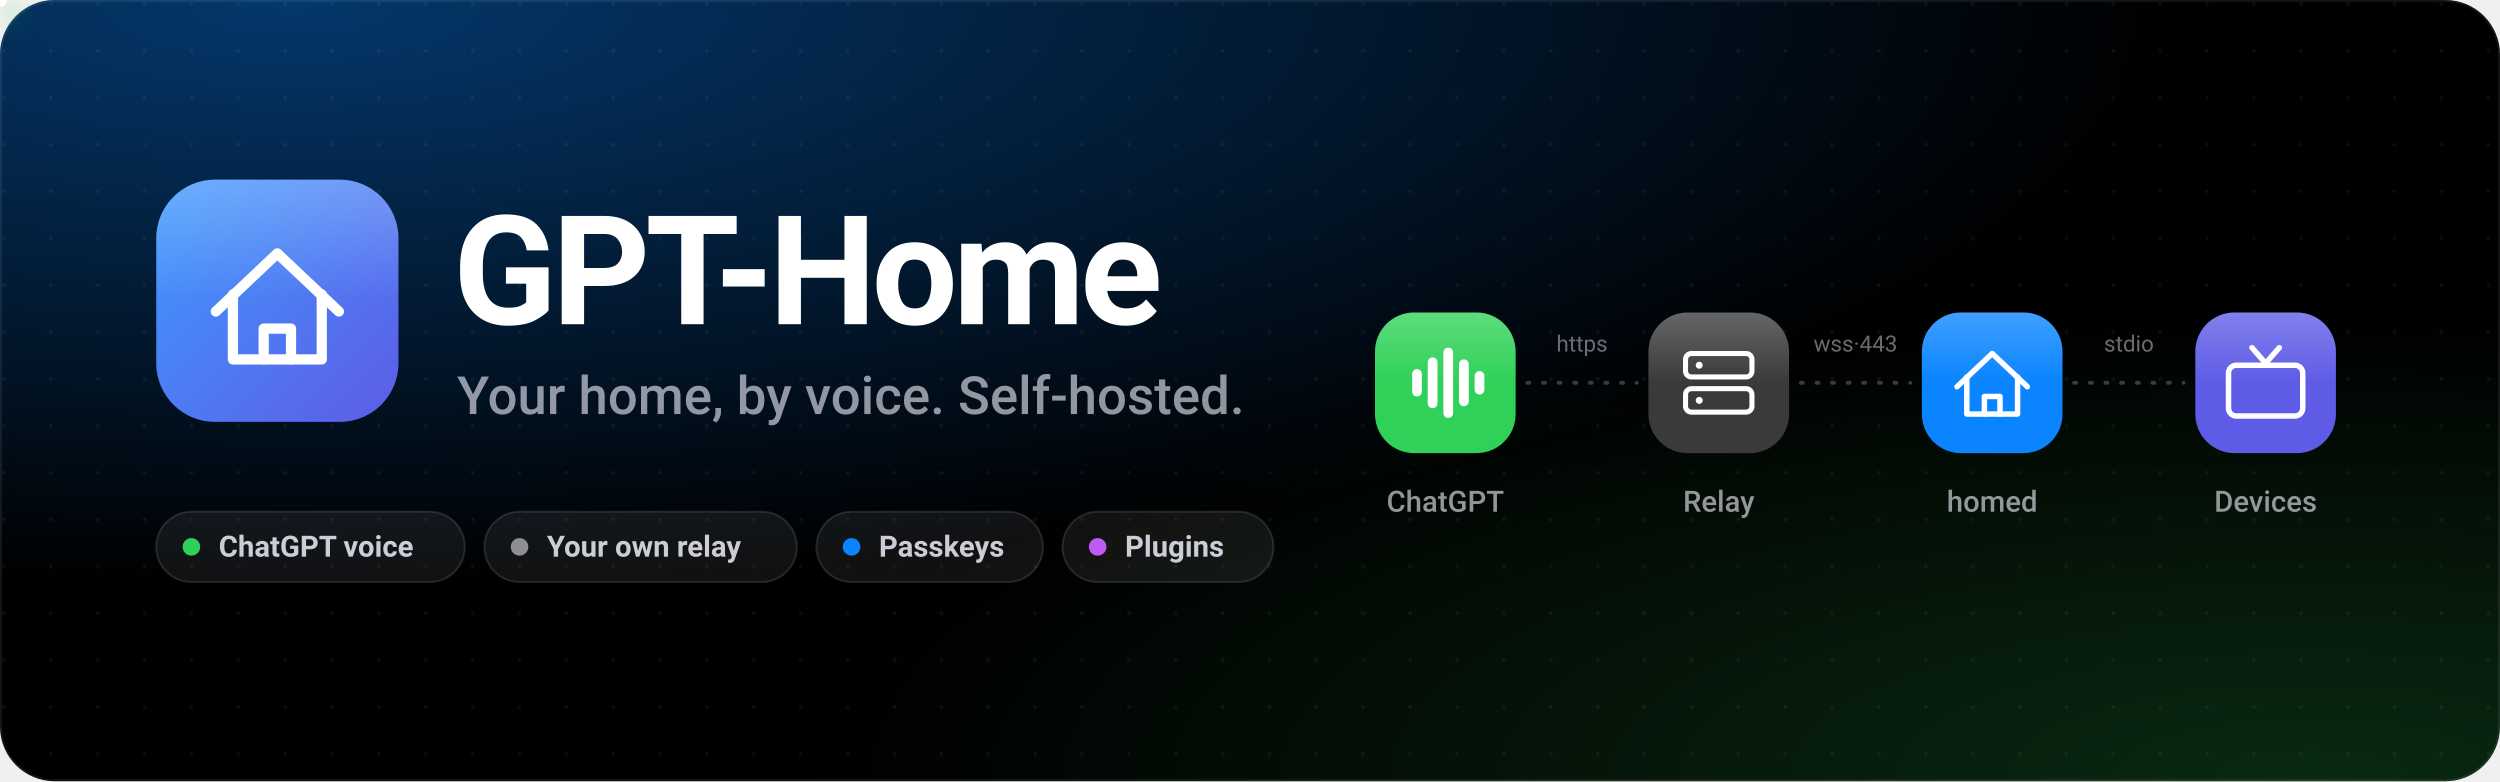
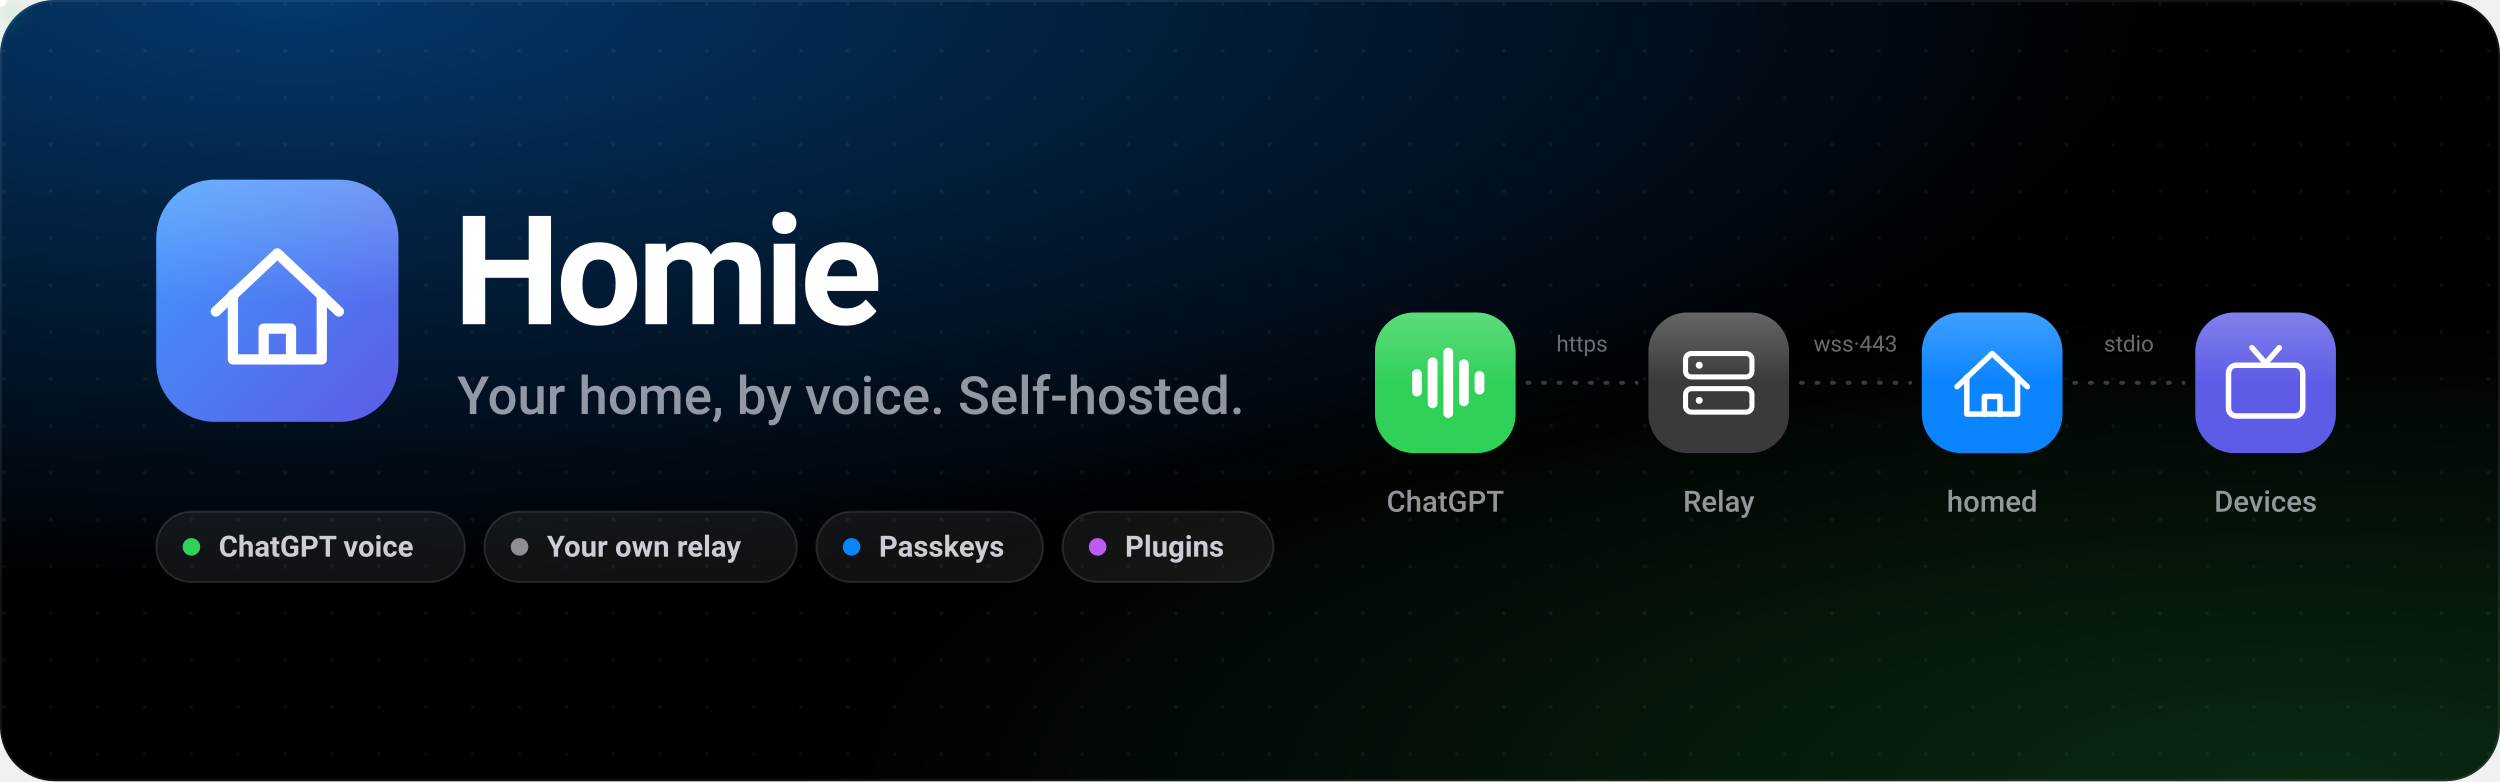
<svg xmlns="http://www.w3.org/2000/svg" width="1280" height="400" viewBox="0 0 1280 400" role="img" aria-labelledby="title desc">
  <defs>
    <radialGradient id="glowBlue" cx="0.12" cy="0" r="0.75">
      <stop offset="0" stop-color="#0A84FF" stop-opacity="0.42" />
      <stop offset="1" stop-color="#0A84FF" stop-opacity="0" />
    </radialGradient>
    <radialGradient id="glowGreen" cx="0.92" cy="1" r="0.6">
      <stop offset="0" stop-color="#30D158" stop-opacity="0.20" />
      <stop offset="1" stop-color="#30D158" stop-opacity="0" />
    </radialGradient>
    <linearGradient id="icon" x1="0" y1="0" x2="1" y2="1">
      <stop offset="0" stop-color="#3D9BFF" />
      <stop offset="1" stop-color="#5E5CE6" />
    </linearGradient>
    <linearGradient id="sheen" x1="0" y1="0" x2="0" y2="1">
      <stop offset="0" stop-color="#FFFFFF" stop-opacity="0.22" />
      <stop offset="0.5" stop-color="#FFFFFF" stop-opacity="0" />
    </linearGradient>
    <pattern id="dots" width="24" height="24" patternUnits="userSpaceOnUse">
      <circle cx="2" cy="2" r="1" fill="#FFFFFF" fill-opacity="0.05" />
    </pattern>
    <filter id="soft" x="-50%" y="-50%" width="200%" height="200%">
      <feGaussianBlur stdDeviation="6" />
    </filter>
    <clipPath id="frame">
      <rect width="1280" height="400" rx="28" />
    </clipPath>
  </defs>
  <style>
    text { font-family: -apple-system, BlinkMacSystemFont, "SF Pro Display", "Segoe UI", Roboto, "Helvetica Neue", Arial, sans-serif; }
    .mono { font-family: ui-monospace, "SF Mono", SFMono-Regular, Menlo, Consolas, monospace; }
    .bar { transform-box: fill-box; transform-origin: center; animation: talk 1.4s ease-in-out infinite; }
    .b2 { animation-delay: -0.2s; } .b3 { animation-delay: -0.45s; } .b4 { animation-delay: -0.7s; } .b5 { animation-delay: -0.9s; }
    @keyframes talk { 0%, 100% { transform: scaleY(0.45); } 50% { transform: scaleY(1); } }
    @media (prefers-reduced-motion: reduce) { .bar { animation: none; } .pulse { display: none; } }
  </style>
  <g clip-path="url(#frame)">
    <rect width="1280" height="400" fill="#000000" />
    <rect width="1280" height="400" fill="url(#glowBlue)" />
    <rect width="1280" height="400" fill="url(#glowGreen)" />
    <rect width="1280" height="400" fill="url(#dots)" />
  </g>
  <rect x="0.5" y="0.5" width="1279" height="399" rx="27.5" fill="none" stroke="#FFFFFF" stroke-opacity="0.08" />
  <g transform="translate(80 92)">
    <rect width="124" height="124" rx="30" fill="url(#icon)" />
    <rect width="124" height="124" rx="30" fill="url(#sheen)" />
    <g transform="translate(62 64) scale(1.75)" fill="none" stroke="#FFFFFF" stroke-width="3" stroke-linecap="round" stroke-linejoin="round">
      <path d="M-18 2 L0 -15 L18 2" />
      <path d="M-13 -3 V16 H13 V-3" />
      <path d="M-4 16 V7 H4 V16" />
    </g>
  </g>
-   <text x="232" y="166" font-size="78" font-weight="700" letter-spacing="-2.5" fill="#FFFFFF">GPT-Home</text>
+   <text x="232" y="166" font-size="78" font-weight="700" letter-spacing="-2.5" fill="#FFFFFF">Homie</text>
  <text x="234" y="212" font-size="27" font-weight="500" fill="#EBEBF5" fill-opacity="0.62">Your home, by voice. Self-hosted.</text>
  <g font-size="15" font-weight="600" fill="#EBEBF5" fill-opacity="0.86">
    <g transform="translate(80 262)">
      <rect width="158" height="36" rx="18" fill="#FFFFFF" fill-opacity="0.07" stroke="#FFFFFF" stroke-opacity="0.12" />
      <circle cx="18" cy="18" r="4.5" fill="#30D158" fill-opacity="1" />
      <text x="32" y="23">ChatGPT voice</text>
    </g>
    <g transform="translate(248 262)">
      <rect width="160" height="36" rx="18" fill="#FFFFFF" fill-opacity="0.07" stroke="#FFFFFF" stroke-opacity="0.12" />
      <circle cx="18" cy="18" r="4.5" fill="#8E8E93" fill-opacity="1" />
      <text x="32" y="23">Your own relay</text>
    </g>
    <g transform="translate(418 262)">
      <rect width="116" height="36" rx="18" fill="#FFFFFF" fill-opacity="0.07" stroke="#FFFFFF" stroke-opacity="0.12" />
      <circle cx="18" cy="18" r="4.5" fill="#0A84FF" fill-opacity="1" />
      <text x="32" y="23">Passkeys</text>
    </g>
    <g transform="translate(544 262)">
      <rect width="108" height="36" rx="18" fill="#FFFFFF" fill-opacity="0.07" stroke="#FFFFFF" stroke-opacity="0.12" />
      <circle cx="18" cy="18" r="4.5" fill="#BF5AF2" fill-opacity="1" />
      <text x="32" y="23">Plugins</text>
    </g>
  </g>
  <g stroke="#FFFFFF" stroke-opacity="0.22" stroke-width="2" stroke-linecap="round" stroke-dasharray="1 7" fill="none">
    <path d="M782 196 H838" />
    <path d="M922 196 H978" />
    <path d="M1062 196 H1118" />
  </g>
  <g class="mono" font-size="11.5" fill="#EBEBF5" fill-opacity="0.45" text-anchor="middle">
    <text x="810" y="180">https</text>
    <text x="950" y="180">wss·443</text>
    <text x="1090" y="180">stdio</text>
  </g>
  <circle class="pulse" r="9" fill="#30D158" fill-opacity="0.55" filter="url(#soft)">
    <animateMotion dur="3.2s" repeatCount="indefinite" path="M776 196 H1124" keyPoints="0;1;1" keyTimes="0;0.8;1" calcMode="linear" />
    <animate attributeName="opacity" dur="3.2s" repeatCount="indefinite" values="0;1;1;0;0" keyTimes="0;0.08;0.72;0.8;1" />
  </circle>
  <circle class="pulse" r="3.5" fill="#FFFFFF">
    <animateMotion dur="3.2s" repeatCount="indefinite" path="M776 196 H1124" keyPoints="0;1;1" keyTimes="0;0.8;1" calcMode="linear" />
    <animate attributeName="opacity" dur="3.2s" repeatCount="indefinite" values="0;1;1;0;0" keyTimes="0;0.08;0.72;0.8;1" />
  </circle>
  <g transform="translate(740 196)">
    <rect x="-36" y="-36" width="72" height="72" rx="20" fill="#30D158" />
    <rect x="-36" y="-36" width="72" height="72" rx="20" fill="url(#sheen)" />
    <g fill="#FFFFFF">
      <rect class="bar b1" x="-17" y="-7" width="5" height="14" rx="2.5" />
      <rect class="bar b2" x="-9" y="-13" width="5" height="26" rx="2.5" />
      <rect class="bar b3" x="-1" y="-18" width="5" height="36" rx="2.5" />
      <rect class="bar b4" x="7" y="-12" width="5" height="24" rx="2.5" />
      <rect class="bar b5" x="15" y="-6" width="5" height="12" rx="2.5" />
    </g>
  </g>
  <g transform="translate(880 196)">
    <rect x="-36" y="-36" width="72" height="72" rx="20" fill="#3A3A3C" />
    <rect x="-36" y="-36" width="72" height="72" rx="20" fill="url(#sheen)" />
    <g fill="none" stroke="#FFFFFF" stroke-width="2.6" stroke-linejoin="round">
      <rect x="-17" y="-15" width="34" height="12" rx="3" />
      <rect x="-17" y="3" width="34" height="12" rx="3" />
    </g>
    <circle cx="-10" cy="-9" r="1.8" fill="#FFFFFF" />
    <circle cx="-10" cy="9" r="1.8" fill="#FFFFFF" />
  </g>
  <g transform="translate(1020 196)">
    <rect x="-36" y="-36" width="72" height="72" rx="20" fill="#0A84FF" />
    <rect x="-36" y="-36" width="72" height="72" rx="20" fill="url(#sheen)" />
    <g fill="none" stroke="#FFFFFF" stroke-width="2.8" stroke-linecap="round" stroke-linejoin="round">
      <path d="M-18 2 L0 -15 L18 2" />
      <path d="M-13 -3 V16 H13 V-3" />
      <path d="M-4 16 V7 H4 V16" />
    </g>
  </g>
  <g transform="translate(1160 196)">
    <rect x="-36" y="-36" width="72" height="72" rx="20" fill="#5E5CE6" />
    <rect x="-36" y="-36" width="72" height="72" rx="20" fill="url(#sheen)" />
    <g fill="none" stroke="#FFFFFF" stroke-width="2.8" stroke-linecap="round" stroke-linejoin="round">
      <rect x="-19" y="-9" width="38" height="26" rx="4" />
      <path d="M-7 -18 L0 -10 L7 -18" />
    </g>
  </g>
  <g font-size="15" font-weight="500" fill="#EBEBF5" fill-opacity="0.62" text-anchor="middle">
    <text x="740" y="262">ChatGPT</text>
    <text x="880" y="262">Relay</text>
    <text x="1020" y="262">homed</text>
    <text x="1160" y="262">Devices</text>
  </g>
</svg>
